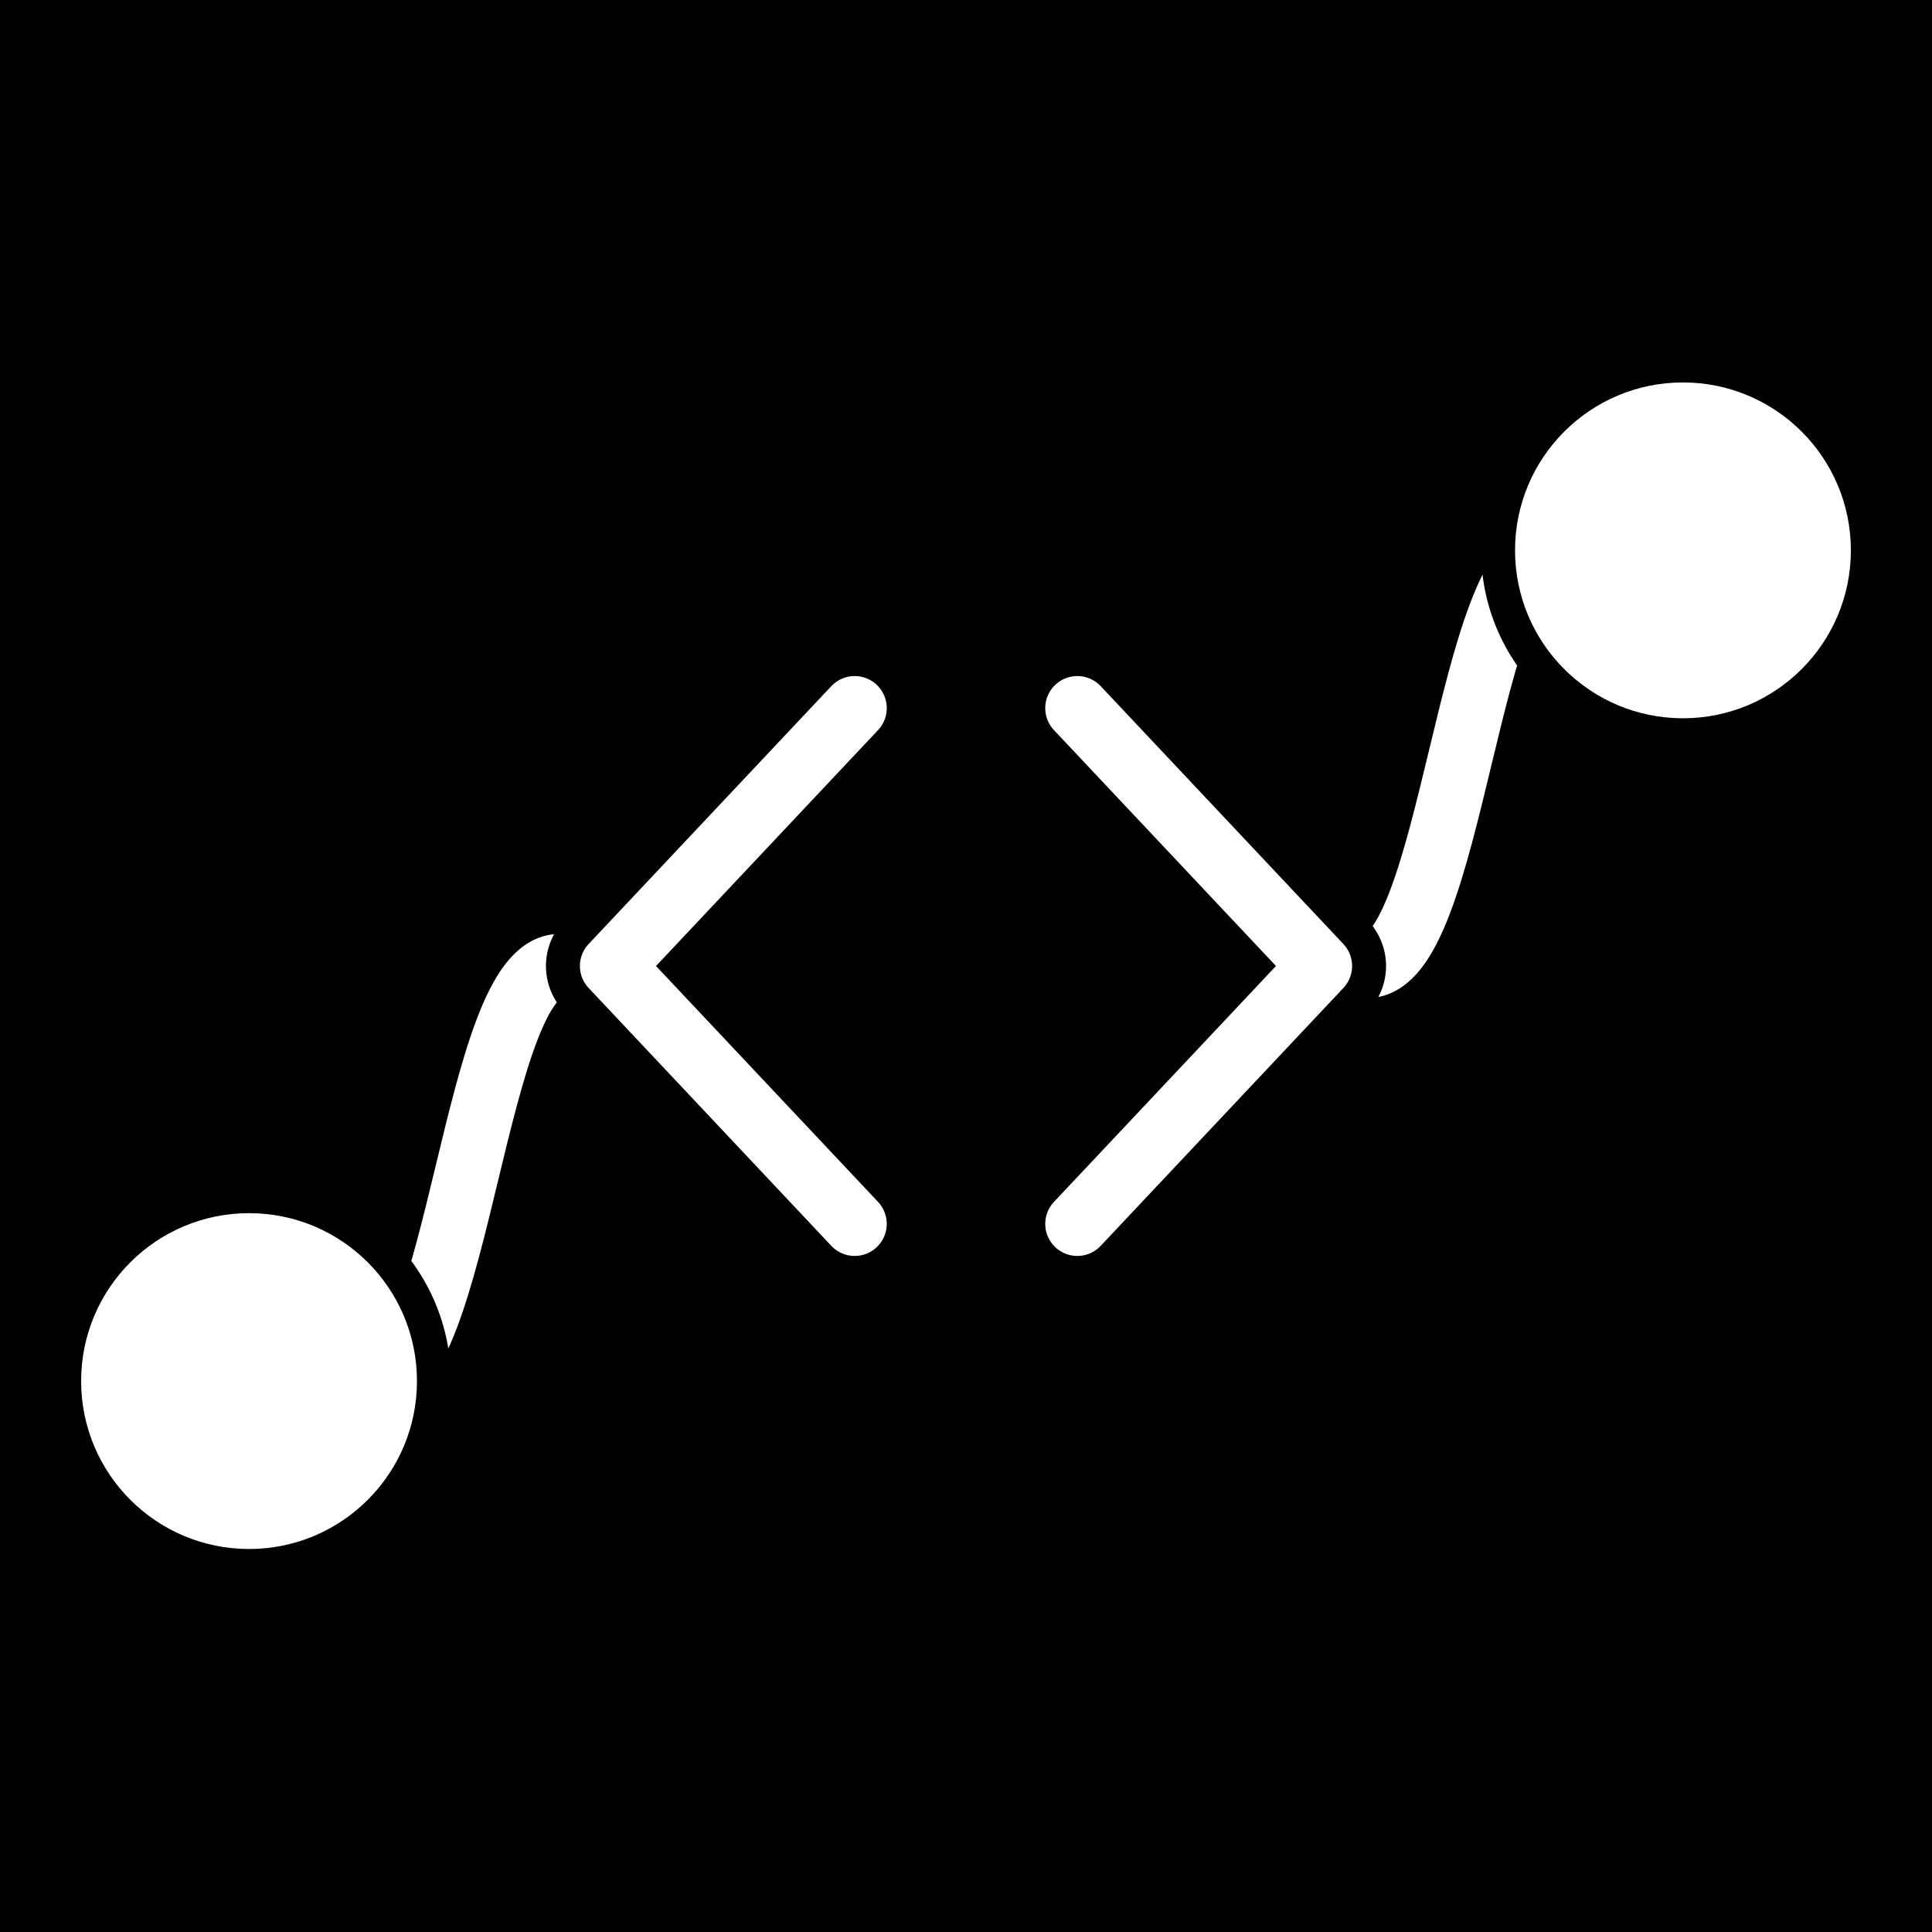
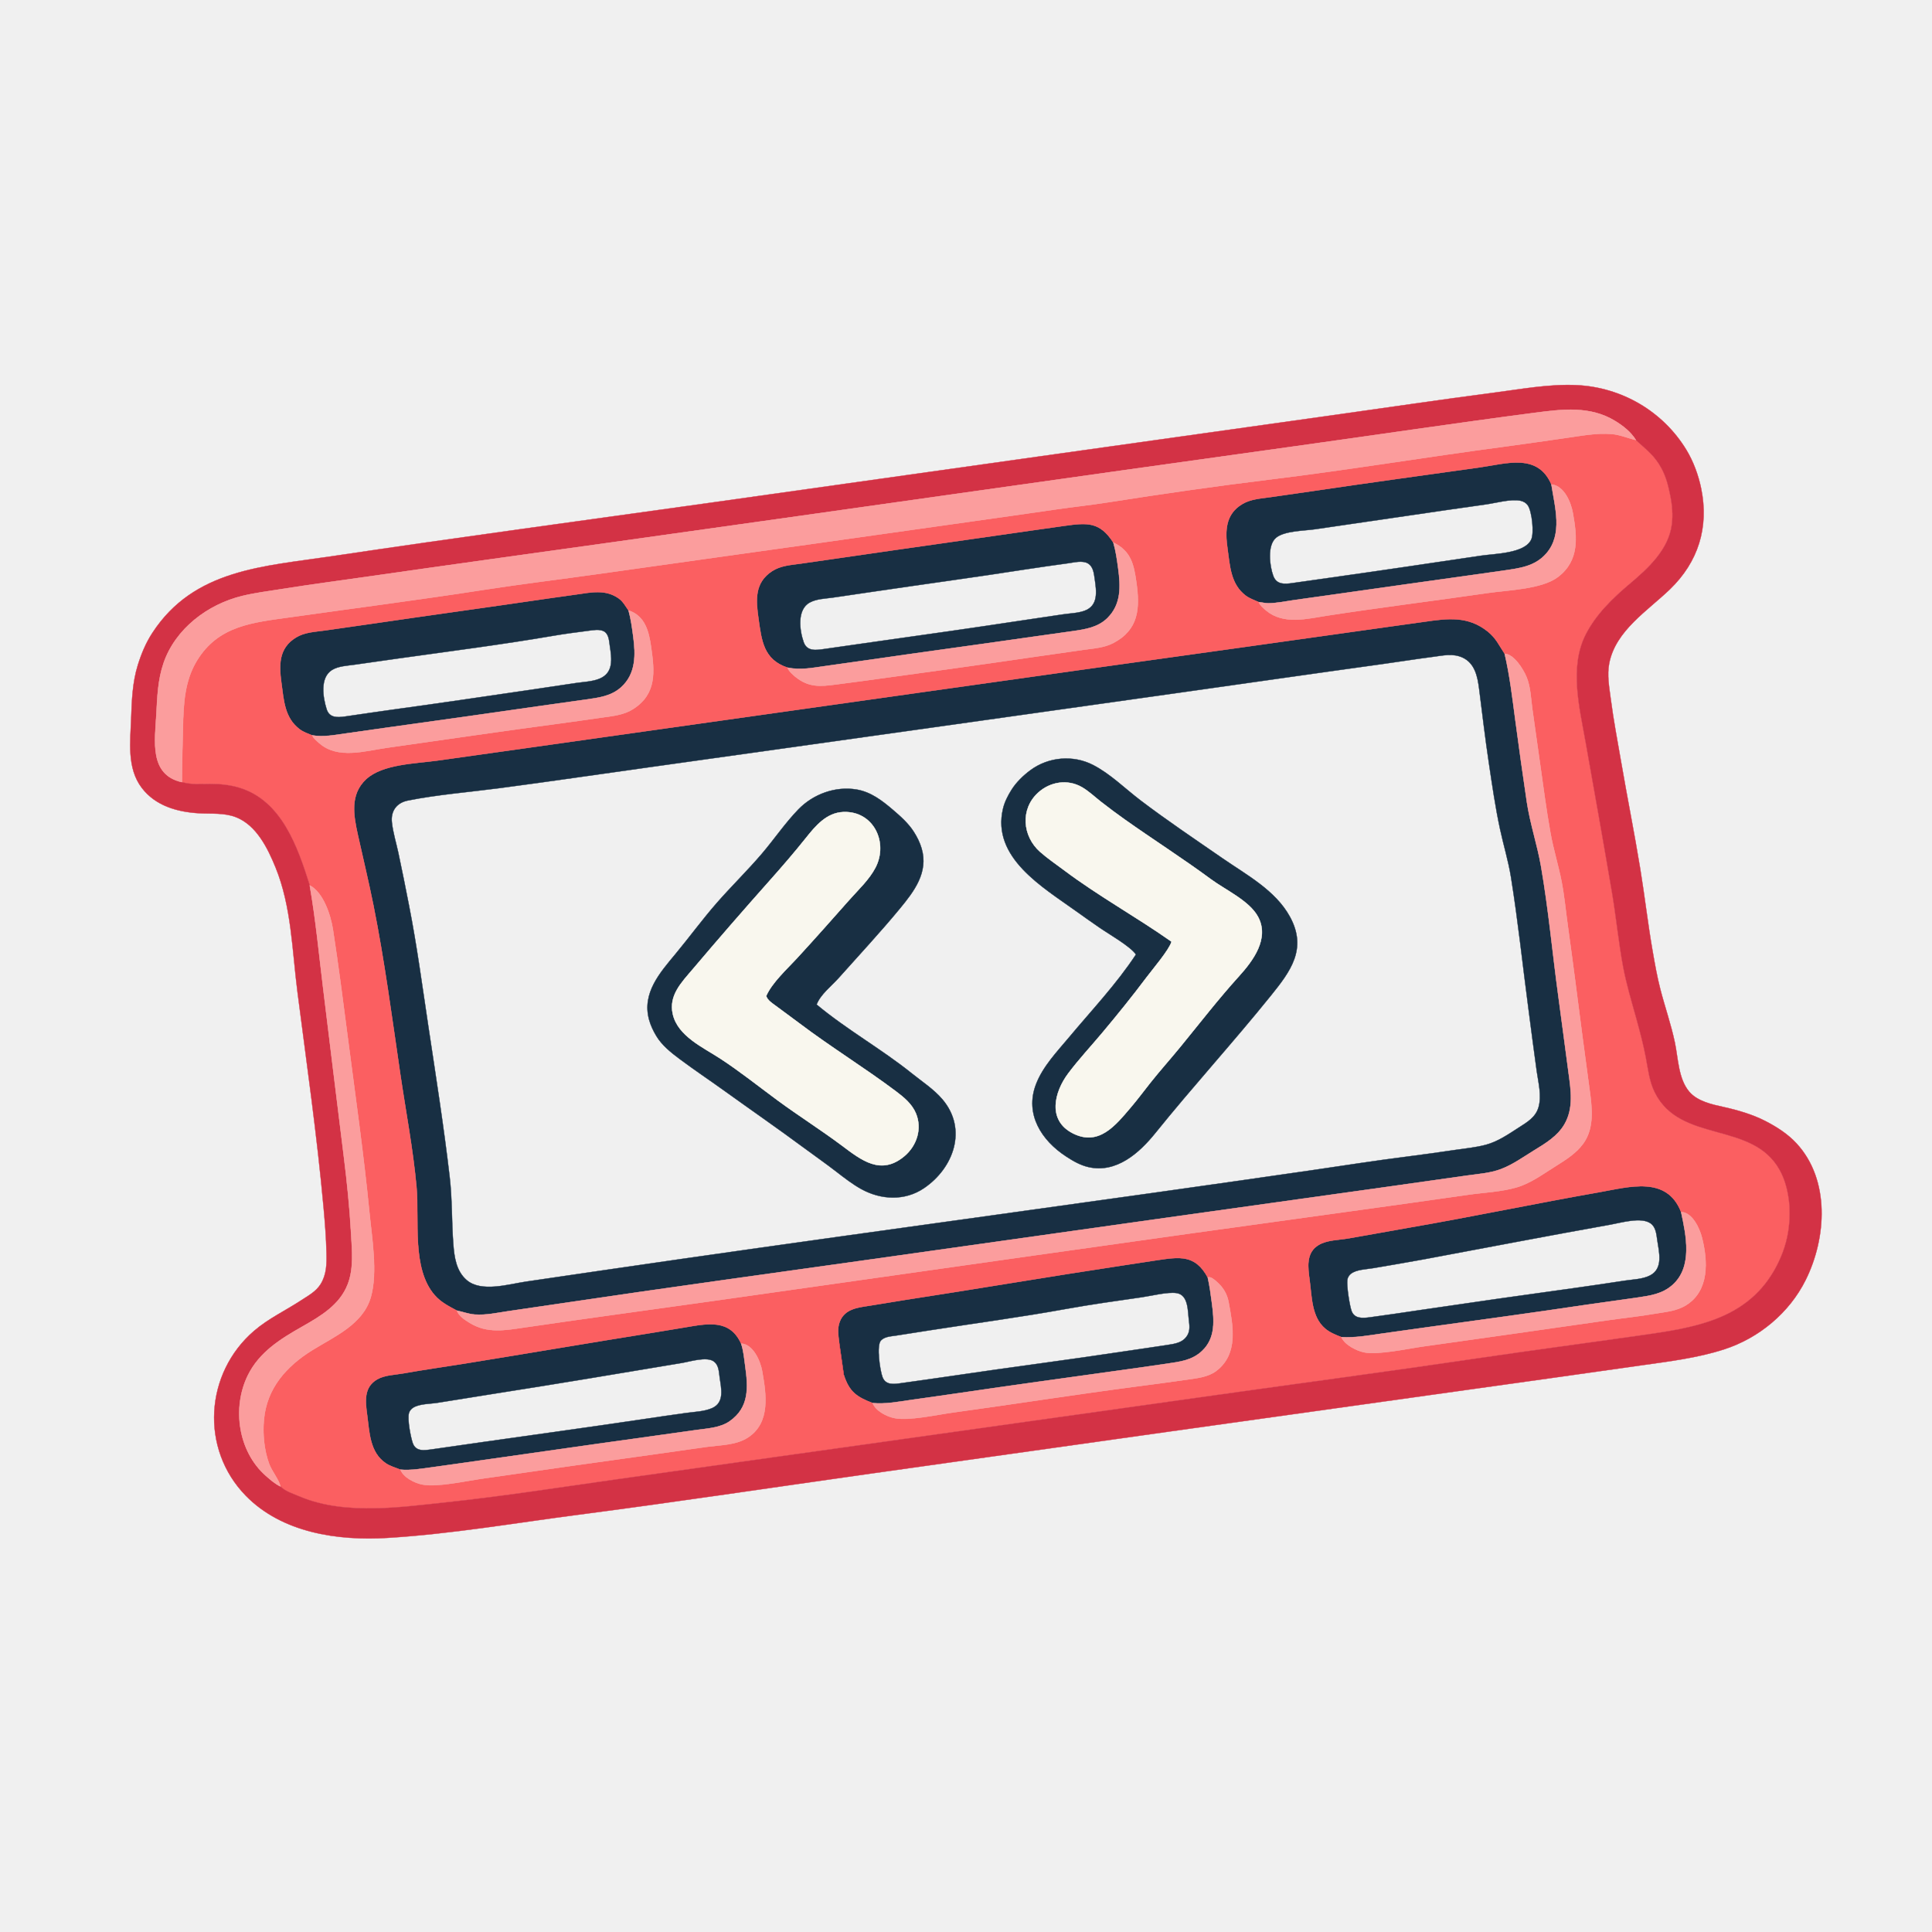
- <svg xmlns="http://www.w3.org/2000/svg" width="512" height="512" viewBox="344 94 512 512">
-   <rect x="344" y="94" width="512" height="512" fill="#000" />
-   <g stroke="#fff" stroke-width="17" fill="none" stroke-linecap="round">
-     <path d="M 410 460 L 443.11 460 C 465.74 460 469.68 350 492.3 350 L 506.18 350" />
-     <path d="M 693.82 350 L 706.35 350 C 728.98 350 732.91 239.85 755.54 239.85 L 790 239.85" />
-   </g>
-   <circle cx="410" cy="460" r="53.5" fill="#000" />
-   <circle cx="790" cy="239.85" r="53.5" fill="#000" />
-   <g stroke="#000" stroke-width="35" stroke-linecap="round" stroke-linejoin="round" fill="none">
-     <path d="M 570.5 281.66 L 506.18 350 L 570.5 418.34" />
-     <path d="M 629.5 281.66 L 693.82 350 L 629.5 418.34" />
-   </g>
-   <circle cx="410" cy="460" r="44.5" fill="#fff" />
-   <circle cx="790" cy="239.85" r="44.5" fill="#fff" />
-   <g stroke="#fff" stroke-width="17" fill="none" stroke-linecap="round" stroke-linejoin="round">
-     <path d="M 570.5 281.66 L 506.18 350 L 570.5 418.34" />
-     <path d="M 629.5 281.66 L 693.82 350 L 629.5 418.34" />
+ <svg xmlns="http://www.w3.org/2000/svg" viewBox="0 0 1500 1500" width="1500" height="1500">
+   <g transform="rotate(-8 750 750) translate(79 303)">
+     <path d="M449.96 137.17C450.86 144 450.79 150.58 450.76 157.5C450.7 171.88 448.94 186.69 435.94 195.45C427.34 201.26 417.47 201.06 407.5 201.08C395.83 201.11 384.17 201.05 372.5 201.08C332.17 201.18 291.83 201.28 251.5 201.15C240.83 201.12 230.17 201.2 219.5 201.19C210.4 201.18 201.88 201.73 193.14 198.99C190.09 197.17 186.95 195.64 184.38 193.12C173.9 182.81 175.18 169.12 175.24 155.5C175.29 141.3 176.77 128.28 191.49 121.95C198.72 118.84 206.83 119.74 214.5 119.73C226.83 119.71 239.17 119.7 251.5 119.63C297.83 119.35 344.17 119.52 390.5 119.23C397.5 119.19 404.5 119.24 411.5 119.23C423.24 119.22 434.53 118.24 443.7 126.82C446.8 129.73 448.05 133.53 449.96 137.17ZM830.03 137.32C831.03 144.05 831 150.67 830.97 157.5C830.91 171.7 829.66 185.63 817.29 194.81C809.1 200.89 799.23 201.05 789.5 201.09C777.5 201.15 765.5 201.05 753.5 201.1C712.17 201.25 670.83 200.97 629.5 201.17C617.83 201.23 606.17 201.16 594.5 201.19C584.52 201.21 575.48 201.71 566 198.31C548.39 189.57 549 174.8 548.98 157.5C548.96 142.92 549.67 129.31 564.8 122.35C571.95 119.06 579.85 119.78 587.5 119.76C600.5 119.73 613.5 119.7 626.5 119.62C674.17 119.36 721.83 119.45 769.5 119.23C777.83 119.19 786.17 119.19 794.5 119.2C812.47 119.21 821.87 119.9 830.03 137.32ZM1173.11 139.97C1173.32 157.6 1176.71 179.41 1161.89 192.41C1151.59 201.44 1139.41 200.99 1126.5 201.08C1118.17 201.14 1109.83 201.08 1101.5 201.1C1066.83 201.15 1032.17 200.99 997.5 201.13C985.83 201.18 974.17 201.14 962.5 201.13C955.94 201.13 949.05 201.68 942.55 200.76C940.1 200.42 937.78 199.41 935.41 198.88C932.23 196.83 928.79 195.2 926.04 192.45C915.7 182.06 917.14 168 917.14 154.5C917.14 140.78 918.99 127.77 933.25 121.72C940.29 118.72 948.02 119.42 955.5 119.4C967.17 119.36 978.83 119.36 990.5 119.28C1033.5 118.96 1076.5 119.13 1119.5 119.15C1140.64 119.15 1166.01 114.14 1173.11 139.97ZM389.81 148.49C349.45 149.72 308.88 149.21 268.5 149.19C256.83 149.19 245.17 149.18 233.5 149.25C227.77 149.28 220.86 148.52 215.48 150.92C205.28 155.47 205.58 171.1 207.16 180.46C208.37 187.56 214.5 188.09 220.5 188.09C232.5 188.08 244.5 187.9 256.5 187.95C293.16 188.12 329.84 187.79 366.5 187.61C378.17 187.55 389.83 187.41 401.5 187.31C407.46 187.26 414.33 188.02 420.13 186.56C431.93 183.58 431.85 172.5 431.76 162.5C431.73 158.7 432.33 153.24 428.89 150.61C425.66 148.14 420.35 148.48 416.5 148.43C407.62 148.33 398.69 148.22 389.81 148.49ZM759.69 148.49C720.3 149.1 680.9 148.85 641.5 149.14C630.5 149.22 619.5 149.3 608.5 149.35C602.54 149.38 595.9 148.51 590.18 150.63C579.38 154.65 579.28 171.07 581.17 180.44C582.74 188.27 590.16 188 596.5 187.98C611.17 187.94 625.83 187.88 640.5 187.88C676.83 187.89 713.17 187.83 749.5 187.42C760.83 187.29 772.17 187.29 783.5 187.15C788.94 187.09 795.02 187.84 800.37 186.74C811.95 184.36 811.85 172.84 811.8 163.5C811.77 158.97 812.11 153.5 808.02 150.46C804.28 147.68 797.89 148.38 793.5 148.38C782.23 148.37 770.95 148.32 759.69 148.49ZM1060.77 148.5C1036.01 148.61 1011.26 148.75 986.5 148.91C978.09 148.96 962.89 146.79 955.71 151.2C947.87 156.01 947.66 172.31 949.38 180.24C950.97 187.55 957.28 187.92 963.5 187.88C973.5 187.81 983.5 187.84 993.5 187.84C1032.84 187.84 1072.17 187.49 1111.5 187.2C1122.12 187.12 1145.21 190.26 1151.67 180.2C1154.75 175.42 1155.24 158.69 1152.81 153.69C1151.76 151.51 1149.7 149.88 1147.44 149.12C1140 146.62 1128.44 148.3 1120.5 148.28C1100.59 148.23 1080.68 148.41 1060.77 148.5ZM1118.89 265.14C1120.47 282.52 1120.03 300 1119.91 317.5C1119.76 338.83 1119.75 360.17 1119.92 381.5C1120.07 398.63 1123.33 415.41 1123.88 432.5C1124.97 466.43 1123.28 500.55 1123.15 534.5C1123.08 554.17 1122.85 573.83 1122.73 593.5C1122.65 607.42 1123.06 621.93 1113.96 633.44C1107.31 641.85 1097.26 646.06 1087.69 650.22C1078.8 654.1 1070 658.76 1060.48 660.94C1051.68 662.96 1042.45 662.23 1033.5 662.25C990.5 662.34 947.5 662.32 904.5 662.27C752.83 662.09 601.17 662.46 449.5 662.25C407.17 662.19 364.83 662.4 322.5 662.69C308.83 662.78 295.17 662.84 281.5 662.93C272.91 663 263.99 663.72 255.54 661.86C250.93 660.84 246.71 658.49 242.3 656.92C236.51 652.64 230.93 648.87 226.89 642.64C211.95 619.62 223.38 583.37 224.65 557.49C226.1 527.96 224.55 498.06 224.37 468.5C224.1 424.53 224.51 380.4 221.97 336.5C220.89 317.87 219.05 299.18 217.59 280.57C216.38 265.02 215.68 248.45 230.03 238.51C244.23 228.67 269.63 231.9 286.5 231.92C330.17 231.97 373.83 231.89 417.5 231.87C585.16 231.81 752.83 231.57 920.5 231.81C958.17 231.87 995.83 231.87 1033.5 231.82C1042.5 231.81 1051.5 231.88 1060.5 231.85C1078.81 231.78 1094.86 231.89 1108.3 246.21C1114.02 252.31 1115.47 258.08 1118.89 265.14ZM259.7 259.46C250.91 259.98 245.4 265.62 245.11 274.5C244.85 282.45 246.19 290.58 246.77 298.5C247.79 312.5 248.55 326.48 249.31 340.5C251.03 372.14 250.79 403.83 251.1 435.5C251.48 474.8 252.16 514.21 251.22 553.5C250.81 571 247.86 588.09 246.76 605.5C246.13 615.52 246.07 626.35 253.06 634.43C262.96 645.85 285.04 642.2 298.5 642.13C338.84 641.89 379.17 641.62 419.5 641.51C584.16 641.04 748.84 642.15 913.5 641.42C939.15 641.31 964.85 640.84 990.5 641.22C1002.83 641.4 1015.16 641.35 1027.5 641.29C1035.42 641.26 1043.55 641.61 1051.42 640.64C1061.03 639.45 1069.83 634.99 1078.5 630.99C1085.45 627.78 1092.58 624.97 1095.93 617.47C1099.73 608.97 1098.46 598.57 1098.45 589.5C1098.43 573.16 1098.7 556.84 1098.82 540.5C1099.08 506.21 1100.3 471.78 1099.61 437.5C1099.35 424.73 1097.32 412.17 1096.4 399.45C1095.14 382.19 1095.11 364.8 1094.95 347.5C1094.77 328.16 1095.22 308.83 1095.47 289.5C1095.6 279.87 1095.03 269.18 1086.06 263.46C1079.11 259.03 1071.38 259.83 1063.5 259.74C1050.17 259.58 1036.83 259.86 1023.5 259.82C970.17 259.68 916.83 259.9 863.5 259.91C725.83 259.93 588.17 260.07 450.5 259.93C410.84 259.89 371.16 260.16 331.5 259.83C308.26 259.63 282.7 258.1 259.7 259.46ZM551.98 460.5C572.46 483.1 596.9 501.56 617.76 523.75C624.75 531.18 632.99 538.34 638.48 547.02C654.69 572.64 639.71 600.98 614.72 613.25C598.57 621.19 580.3 617.68 566.32 607.13C560.15 602.48 554.62 596.78 549.24 591.26C542.02 583.84 534.39 576.77 527 569.51C508.86 551.67 490.11 534.38 471.73 516.8C461.5 507.01 450.92 497.59 440.87 487.62C434.89 481.69 428.61 475.12 425.31 467.24C423.51 462.96 422.1 458.51 421.53 453.89C418.93 432.76 434.84 419.22 448.9 406.42C461.46 394.98 473.31 382.77 486.17 371.64C499.24 360.34 513.24 350.11 526.17 338.65C537.29 328.81 547.3 317.64 559.03 308.51C572.11 298.32 590.07 294.47 605.98 299.51C616.65 302.89 624.38 310.78 631.58 318.92C636.76 324.77 642.1 331.01 645.37 338.18C647.38 342.6 648.85 346.96 649.57 351.78C652.42 370.94 639.15 383.99 626.27 395.78C608.62 411.93 590.09 426.92 571.87 442.39C565.52 447.78 555.97 453.14 551.98 460.5ZM802.93 456.5C799.42 449.52 784.09 437.73 777.71 431.83C772.33 426.86 766.98 421.89 761.69 416.82C738.6 394.72 702.22 366.42 716.49 329.98C718.44 325.01 721.59 320.57 725 316.51C729.48 311.18 735.71 306.65 741.82 303.36C757.12 295.14 776.15 296.15 790.34 306.14C802.73 314.87 812.4 327.78 823.02 338.48C841.26 356.87 860.68 374.24 879.72 391.8C896.45 407.23 917.11 422.21 925.38 444.18C935.38 470.73 919.82 486.19 902.2 502.7C868.28 534.49 832.38 564.15 798.45 595.95C783.94 609.55 764.21 622.66 743.59 614.87C737.36 612.52 732.25 608.49 727.31 604.16C710.34 589.34 699.99 567.35 712.01 545.57C719.21 532.52 731.63 522.84 742.51 513C762.93 494.53 784.7 477.22 802.93 456.5ZM514.11 448.5C520.05 438.8 533.29 429.83 542.11 422.58C557.65 409.8 572.94 396.79 588.23 383.72C596.21 376.9 605.91 370.16 612.03 361.56C624.78 343.66 616.67 317.73 593.37 315.37C580.36 314.05 570.48 323 561.76 331.27C551.3 341.18 540.45 350.66 529.47 359.99C506.23 379.73 483.24 399.7 460.5 420.01C450.58 428.87 439.08 437.46 440.39 452.4C441.9 469.79 460 481.07 471.97 491.52C485.81 503.6 498.48 517.06 511.61 529.9C526.11 544.08 541.63 557.19 556.03 571.49C569.55 584.92 582.89 599.15 603.06 586.55C613.76 579.86 619.84 567.34 616.55 554.87C614.53 547.2 609.1 541.3 603.65 535.85C581.93 514.19 558.22 494.67 536.56 472.93C531.24 467.59 525.77 462.4 520.44 457.08C517.75 454.39 514.96 452.26 514.11 448.5ZM831.67 450.5C828.91 456.63 814.12 469.68 808.66 475.17C795.69 488.22 782.26 500.75 768.59 513.07C758.43 522.23 747.73 530.88 738.06 540.57C725.18 553.5 716.69 574.49 735.23 587.29C753.78 600.09 768.87 585.49 782.22 573.69C788.39 568.24 794.19 562.32 800.16 556.64C808.88 548.35 818.1 540.6 826.93 532.44C844.49 516.23 861.43 499.65 879.8 484.33C892.37 473.85 907.49 458.55 900.81 440.64C895.88 427.43 878.65 416.54 868.71 406.79C849.3 387.76 828.7 370.19 808.94 351.56C803.29 346.22 797.74 340.76 792.35 335.16C788.17 330.8 784.2 325.77 779.42 322.04C769.29 314.13 755.55 314.42 745.11 321.6C729.58 332.27 728.41 353.28 740.29 367.22C745.34 373.14 751.17 378.36 756.65 383.84C780.35 407.5 807.25 427.59 831.67 450.5ZM1194.22 713.4C1195.6 731.93 1197.3 756.69 1179.93 768.44C1170.95 774.52 1161.29 774.4 1150.82 774.49C1137.3 774.61 1123.78 774.39 1110.26 774.51C1069.02 774.87 1027.75 774.67 986.5 774.57C974.83 774.54 963.17 774.53 951.5 774.55C940.68 774.57 930.08 775.06 919.47 772.89C915.3 770.51 911.21 768.26 907.93 764.59C898.63 754.16 901.21 738.37 901.25 725.5C901.29 715.63 901.26 704.02 912.05 699.55C919.14 696.61 927.99 697.98 935.5 697.75C951.5 697.27 967.5 696.52 983.5 696.01C1033.53 694.44 1083.48 691.04 1133.5 689.33C1157.26 688.51 1187.19 683.82 1194.22 713.4ZM457.3 713C458.41 718.71 458.03 724.7 458.03 730.5C458.02 747.36 456.87 763 440.03 771.52C432.08 775.54 422.13 774.6 413.5 774.6C398.17 774.59 382.83 774.63 367.5 774.59C326.83 774.46 286.17 774.7 245.5 774.69C232.5 774.68 219.5 774.78 206.5 774.71C198.04 774.67 190.02 774.98 181.72 773.13C178.09 770.97 174.24 769.45 171.02 766.49C160 756.35 161.97 741.08 162.06 727.5C162.12 717 162.25 705.72 173.65 701.16C179.99 698.62 187.79 699.66 194.5 699.4C210.38 698.79 226.3 698.83 242.19 698.5C292.29 697.46 342.39 695.99 392.5 695.03C400.5 694.87 408.5 694.66 416.5 694.44C433.88 693.96 451.38 692.83 457.3 713ZM823.2 712.57C823.77 719.2 823.69 725.84 823.64 732.5C823.53 745.92 822.95 759.9 810.94 768.45C802.2 774.68 792.76 774.37 782.5 774.47C768.84 774.61 755.17 774.54 741.5 774.53C701.5 774.5 661.5 774.33 621.5 774.61C608.17 774.7 594.83 774.67 581.5 774.69C571.52 774.72 561.77 775.25 552 772.97C540.4 766.54 535.13 761.72 532.85 748C532.83 739.67 532.81 731.33 532.79 723C532.95 717.4 532.64 711.99 535.43 706.91C540.47 697.69 550.29 697.84 559.5 697.75C568.84 697.66 578.16 697.26 587.5 697.14C644.5 696.42 701.5 694.73 758.5 694.14C767.5 694.05 776.5 693.92 785.5 693.83C803.78 693.66 816.1 693.42 823.2 712.57ZM1138.6 715.46C1089.56 717.26 1040.53 719.79 991.5 721.97C978.17 722.57 964.84 722.85 951.5 723.29C946.21 723.46 938.38 722.47 933.71 725.2C932.06 726.16 930.72 727.75 930.23 729.63C929.02 734.28 929.21 748.61 930.07 753.48C931.27 760.33 937.84 760.7 943.5 760.75C956.83 760.86 970.17 760.7 983.5 760.61C1024.16 760.34 1064.84 760.22 1105.5 760.36C1118.17 760.41 1130.83 760.24 1143.5 760.11C1149.9 760.04 1157.28 760.98 1163.43 758.86C1174.59 755.02 1172.95 741.93 1172.87 732.5C1172.84 727.85 1173.25 722.41 1169.61 718.9C1163.16 712.68 1146.88 715.16 1138.6 715.46ZM409.69 721.48C360.3 722.78 310.9 724.1 261.5 724.86C246.83 725.09 232.17 725.38 217.5 725.7C211.77 725.83 203.65 724.46 198.33 726.78C196.61 727.52 194.98 728.97 194.3 730.76C192.47 735.55 193.1 748.31 193.97 753.5C195.25 761.21 202.18 760.91 208.5 760.92C221.83 760.94 235.17 760.83 248.5 760.81C289.83 760.72 331.17 760.91 372.5 760.57C384.17 760.47 395.83 760.38 407.5 760.42C414.01 760.44 421.72 761.3 428.02 759.5C438.51 756.51 437.14 745.1 437.17 736.5C437.18 732.2 437.83 727.28 434.56 723.93C429.72 718.96 416.17 721.31 409.69 721.48ZM710.65 721.47C675.33 722.87 639.85 722.63 604.5 723.15C595.5 723.28 586.5 723.43 577.5 723.57C573.5 723.64 568.55 723.05 565.18 725.66C560.93 728.96 561.17 749.08 562.41 754.2C564.05 760.99 570.87 760.76 576.5 760.74C589.5 760.72 602.5 760.77 615.5 760.67C661.5 760.29 707.5 760.91 753.5 760.39C763.83 760.28 774.17 760.32 784.5 760.15C790.78 760.05 797.04 760.21 801.34 754.84C803.95 751.59 804.04 747.47 804.09 743.5C804.19 736.35 806.62 723.75 797.43 721.17C790.54 719.23 778 720.63 770.5 720.65C750.58 720.71 730.56 720.68 710.65 721.47Z" fill="#182f43" fill-rule="evenodd" stroke="#182f43" stroke-width="0.25" stroke-linejoin="round" />
+     <path d="M1242.89 115C1250.07 123.85 1255.47 128.5 1259.62 139.81C1262.18 146.78 1262.92 154.14 1263.35 161.5C1263.79 168.94 1263.38 176.61 1261.4 183.83C1256.18 202.89 1238.31 215.09 1222.51 225C1207.77 234.24 1192.98 245.07 1183.03 259.55C1167.1 282.74 1170.61 314.76 1171.58 341.5C1173.03 381.16 1174.51 420.83 1175.63 460.5C1176.17 479.82 1175.29 499.19 1176.15 518.5C1176.77 532.28 1178.9 545.89 1180.68 559.55C1182.02 569.82 1183.29 580.16 1183.8 590.5C1184.26 599.85 1183.9 609.52 1186.9 618.53C1200.96 660.86 1258.92 650.8 1274.6 691.83C1277.25 698.76 1278.26 706.11 1278.38 713.5C1278.53 722.48 1277.06 731.41 1274.49 739.99C1271.38 750.36 1265.9 760.25 1259.23 768.74C1231.64 803.86 1190.26 803.82 1149.5 803.92C1106.84 804.02 1064.16 803.65 1021.5 803.96C952.84 804.45 884.16 803.94 815.5 803.95C659.5 803.99 503.5 803.9 347.5 803.96C302.52 803.97 257.46 804.73 212.5 803.19C194.51 802.57 176.38 802.32 158.5 800.18C138.85 797.82 118.67 793.26 101.52 782.98C96.95 780.24 90.75 777.34 87.68 773.07C87.19 767.46 82.66 760.45 81.37 754.27C79.03 743.07 79.62 730.73 82.26 719.63C87.89 696.02 105.16 681.39 126.49 671.9C144.99 663.66 168.63 657.55 177.65 637.19C185.7 619.01 184.85 591.85 185.69 572C187.61 526.22 187.46 480.33 187.95 434.5C188.25 406.52 188.59 378.48 188.21 350.5C188.06 339.5 184.9 321.04 175.15 314.12C169.99 283.5 162.86 245.75 131.23 231.3C124.36 228.17 116.87 226.37 109.42 225.34C102.41 224.38 94.49 223.95 88.04 220.91C90.05 206.71 92.49 192.62 94.81 178.47C97.69 160.86 101.02 143.36 112.64 129.16C133.1 104.15 160.18 105.84 189.5 105.82C239.99 105.77 290.51 106.38 341 105.66C371.14 105.22 401.35 105.87 431.5 105.83C506.16 105.72 580.85 105.95 655.5 105.82C700 105.74 744.5 105.88 789 105.66C802.82 105.59 816.67 106.06 830.5 105.83C873.07 105.14 915.92 105.02 958.5 105.79C1019.16 106.9 1079.81 105.34 1140.5 105.84C1156.83 105.97 1173.18 105.82 1189.5 105.82C1201.27 105.82 1213.43 105.12 1225 107.76C1231.35 109.21 1236.89 112.68 1242.89 115ZM193.14 198.99C194.19 201.75 195.92 203.53 197.82 205.74C210.38 220.39 232.12 216.65 249.5 216.64C294.67 216.62 339.83 216.26 385 216.62C396.16 216.71 407.33 216.64 418.5 216.63C426.83 216.63 435.15 216.99 442.89 213.43C462.88 204.24 463.38 186.75 463.34 167.5C463.32 155.5 462.02 143.05 449.96 137.17C448.05 133.53 446.8 129.73 443.7 126.82C434.53 118.24 423.24 119.22 411.5 119.23C404.5 119.24 397.5 119.19 390.5 119.23C344.17 119.52 297.83 119.35 251.5 119.63C239.17 119.7 226.83 119.71 214.5 119.73C206.83 119.74 198.72 118.84 191.49 121.95C176.77 128.28 175.29 141.3 175.24 155.5C175.18 169.12 173.9 182.81 184.38 193.12C186.95 195.64 190.09 197.17 193.14 198.99ZM566 198.31C566.85 201.45 568.98 203.94 571.19 206.3C580.21 215.93 589.12 216.38 601.5 216.49C608.83 216.56 616.17 216.63 623.5 216.67C668.17 216.87 712.84 216.94 757.5 216.68C770 216.61 782.5 216.66 795 216.59C803 216.55 811.32 217.32 819.01 214.62C840.2 207.16 843.47 190.64 843.43 170.5C843.4 156.23 842.72 145.95 830.03 137.32C821.87 119.9 812.47 119.21 794.5 119.2C786.17 119.19 777.83 119.19 769.5 119.23C721.83 119.45 674.17 119.36 626.5 119.62C613.5 119.7 600.5 119.73 587.5 119.76C579.85 119.78 571.95 119.06 564.8 122.35C549.67 129.31 548.96 142.92 548.98 157.5C549 174.8 548.39 189.57 566 198.31ZM935.41 198.88C936.26 201.78 938.25 203.97 940.3 206.22C952.18 219.23 971.04 216.82 987 216.61C1028.82 216.07 1070.67 216.77 1112.5 216.58C1128.29 216.51 1154.59 219.56 1168.31 211.77C1186.57 201.42 1187.18 183.24 1186.52 164.5C1186.21 155.85 1182.83 142.48 1173.11 139.97C1166.01 114.14 1140.64 119.15 1119.5 119.15C1076.5 119.13 1033.5 118.96 990.5 119.28C978.83 119.36 967.17 119.36 955.5 119.4C948.02 119.42 940.29 118.72 933.25 121.72C918.99 127.77 917.14 140.78 917.14 154.5C917.14 168 915.7 182.06 926.04 192.45C928.79 195.2 932.23 196.83 935.41 198.88ZM242.3 656.92C243.51 661.56 247.21 664.68 250.8 667.67C263.16 677.97 277.22 677.27 292.5 677.18C342.83 676.87 393.17 677.2 443.5 677.16C608.5 677.02 773.51 676.53 938.5 677.09C969.83 677.2 1001.17 677.16 1032.5 677.11C1044.91 677.08 1058.23 678.48 1070.5 676.66C1082.03 674.95 1092.46 669.12 1103 664.45C1111.33 660.76 1120.15 656.74 1126.53 650.04C1136.77 639.27 1137.01 623.41 1137.06 609.5C1137.1 595.83 1137.18 582.17 1137.31 568.5C1137.59 539.15 1138.02 509.86 1138.04 480.5C1138.05 469.21 1138.6 457.78 1138.02 446.5C1137.34 433.66 1135.21 420.87 1134.72 408C1134.02 389.51 1134.22 371 1134.2 352.5C1134.18 338.5 1134.13 324.5 1134.17 310.5C1134.2 302.24 1135.24 293.53 1133.17 285.45C1131.51 278.98 1126.05 266.51 1118.89 265.14C1115.47 258.08 1114.02 252.31 1108.3 246.21C1094.86 231.89 1078.81 231.78 1060.5 231.85C1051.5 231.88 1042.5 231.81 1033.5 231.82C995.83 231.87 958.17 231.87 920.5 231.81C752.83 231.57 585.16 231.81 417.5 231.87C373.83 231.89 330.17 231.97 286.5 231.92C269.63 231.9 244.23 228.67 230.03 238.51C215.68 248.45 216.38 265.02 217.59 280.57C219.05 299.18 220.89 317.87 221.97 336.5C224.51 380.4 224.1 424.53 224.37 468.5C224.55 498.06 226.1 527.96 224.65 557.49C223.38 583.37 211.95 619.62 226.89 642.64C230.93 648.87 236.51 652.64 242.3 656.92ZM919.47 772.89C921.29 779.15 929.47 784.91 935.36 787.04C945.49 790.71 969.78 788.89 981.5 788.89C1029.84 788.89 1078.18 788.87 1126.5 788.69C1138.64 788.65 1150.85 789.13 1163 788.74C1171.63 788.47 1179.85 789.15 1188 785.55C1207.51 776.94 1209.56 753.81 1207.45 735.16C1206.62 727.83 1202.8 714.97 1194.22 713.4C1187.19 683.82 1157.26 688.51 1133.5 689.33C1083.48 691.04 1033.53 694.44 983.5 696.01C967.5 696.52 951.5 697.27 935.5 697.75C927.99 697.98 919.14 696.61 912.05 699.55C901.26 704.02 901.29 715.63 901.25 725.5C901.21 738.37 898.63 754.16 907.93 764.59C911.21 768.26 915.3 770.51 919.47 772.89ZM181.72 773.13C183.41 779.53 191.16 784.98 197.35 787.02C208.35 790.64 230.11 788.92 242.5 788.86C291 788.63 339.52 788.65 388 788.72C398.82 788.74 409.69 788.6 420.5 788.69C430.99 788.78 442.66 790.51 452.48 785.88C471.53 776.89 471.11 754.52 470.5 736.5C470.23 728.64 466.51 714.74 457.3 713C451.38 692.83 433.88 693.96 416.5 694.44C408.5 694.66 400.5 694.87 392.5 695.03C342.39 695.99 292.29 697.46 242.19 698.5C226.3 698.83 210.38 698.79 194.5 699.4C187.79 699.66 179.99 698.62 173.65 701.16C162.25 705.72 162.12 717 162.06 727.5C161.97 741.08 160 756.35 171.02 766.49C174.24 769.45 178.09 770.97 181.72 773.13ZM532.79 723C532.81 731.33 532.83 739.67 532.85 748C535.13 761.72 540.4 766.54 552 772.97C553.62 779.41 561.38 784.91 567.45 786.95C578.37 790.62 600.16 788.84 612.5 788.88C660.47 789.03 708.55 788.24 756.5 788.68C769.82 788.8 783.17 788.96 796.5 788.89C804.19 788.84 812.83 789.21 819.75 785.3C838.7 774.6 837.39 752.46 836.56 733.56C836.27 726.99 833.56 721.12 829.17 716.31C827.51 714.49 825.54 712.15 823.2 712.57C816.1 693.42 803.78 693.66 785.5 693.83C776.5 693.92 767.5 694.05 758.5 694.14C701.5 694.73 644.5 696.42 587.5 697.14C578.16 697.26 568.84 697.66 559.5 697.75C550.29 697.84 540.47 697.69 535.43 706.91C532.64 711.99 532.95 717.4 532.79 723Z" fill="#fb5f61" fill-rule="evenodd" stroke="#fb5f61" stroke-width="0.25" stroke-linejoin="round" />
+     <path d="M227.69 63.46C327.61 62.57 427.57 63.23 527.5 63.23C690.17 63.23 852.83 63.07 1015.5 63.17C1056.5 63.2 1097.51 62.84 1138.5 63.27C1159.93 63.49 1182.11 62.43 1203.24 66.41C1237.63 72.89 1266.71 95.82 1280.56 127.91C1284.8 137.75 1287.16 148.84 1287.82 159.5C1289.68 190 1277.68 215.44 1252.91 233.42C1233.38 247.59 1206.71 259.29 1198.26 283.7C1195.15 292.68 1195.67 302.13 1195.56 311.5C1195.37 327.85 1196.2 344.17 1196.71 360.5C1197.58 388.84 1199.26 417.15 1199.88 445.5C1200.36 466.99 1199.78 488.53 1200.51 510.01C1200.84 519.86 1201.17 529.68 1202.27 539.49C1203.87 553.87 1206.76 568.03 1207.73 582.5C1208.57 595.02 1206.46 610.92 1213.57 621.93C1218.87 630.14 1229.52 634.04 1238.27 637.3C1248.65 641.16 1259.81 646.2 1268.87 652.61C1276.96 658.33 1284.67 664.94 1290.37 673.15C1312.37 704.88 1303.2 749.19 1282.62 779.16C1266.49 802.66 1240.4 818.79 1212.34 823.66C1190.52 827.45 1168.56 826.94 1146.5 826.98C1101.5 827.07 1056.5 827.04 1011.5 827C855.5 826.85 699.5 826.88 543.5 826.95C466.51 826.99 389.48 827.75 312.5 826.98C263.18 826.49 213.72 828.05 164.5 824.18C126.06 821.16 83.96 808.98 60.04 776.43C29.84 735.33 41.86 677.83 84.17 650.64C96.53 642.7 110.51 638.45 123.7 632.22C129.63 629.42 136.08 627.11 140.42 621.9C146.12 615.04 147.31 607.11 148.32 598.54C149.69 586.92 150.4 575.19 150.98 563.5C153.76 507.24 153.56 450.81 154.22 394.5C154.6 361.98 158.87 328.43 150.81 296.56C146.89 281.02 140.71 262.07 125.78 253.67C117.33 248.91 107.02 248.52 97.7 246.65C81.22 243.33 65.11 236.27 56.55 220.95C47.15 204.12 52.76 184.26 55.89 166.5C58.28 152.9 60.79 138.84 66.74 126.26C70.74 117.79 75.29 110.05 81.47 102.97C120.34 58.43 174.06 63.94 227.69 63.46ZM88.04 220.91C94.49 223.95 102.41 224.38 109.42 225.34C116.87 226.37 124.36 228.17 131.23 231.3C162.86 245.75 169.99 283.5 175.15 314.12C176.05 340.94 174.81 367.65 174.35 394.5C173.6 438.16 172.74 481.84 172.08 525.5C171.78 545.84 171.01 566.25 169.3 586.51C168.21 599.36 167.74 613.23 161.33 624.8C152.99 639.86 137.14 646.44 121.94 652.46C103.74 659.65 85.99 667.4 74.62 684.15C58.86 707.37 59.01 741.48 77.45 763.08C80.54 766.7 83.71 770.42 87.68 773.07C90.75 777.34 96.95 780.24 101.52 782.98C118.67 793.26 138.85 797.82 158.5 800.18C176.38 802.32 194.51 802.57 212.5 803.19C257.46 804.73 302.52 803.97 347.5 803.96C503.5 803.9 659.5 803.99 815.5 803.95C884.16 803.94 952.84 804.45 1021.5 803.96C1064.16 803.65 1106.84 804.02 1149.5 803.92C1190.26 803.82 1231.64 803.86 1259.23 768.74C1265.9 760.25 1271.38 750.36 1274.49 739.99C1277.06 731.41 1278.53 722.48 1278.38 713.5C1278.26 706.11 1277.25 698.76 1274.6 691.83C1258.92 650.8 1200.96 660.86 1186.9 618.53C1183.9 609.52 1184.26 599.85 1183.8 590.5C1183.29 580.16 1182.02 569.82 1180.68 559.55C1178.9 545.89 1176.77 532.28 1176.15 518.5C1175.29 499.19 1176.17 479.82 1175.63 460.5C1174.51 420.83 1173.03 381.16 1171.58 341.5C1170.61 314.76 1167.1 282.74 1183.03 259.55C1192.98 245.07 1207.77 234.24 1222.51 225C1238.31 215.09 1256.18 202.89 1261.4 183.83C1263.38 176.61 1263.79 168.94 1263.35 161.5C1262.92 154.14 1262.18 146.78 1259.62 139.81C1255.47 128.5 1250.07 123.85 1242.89 115C1239.77 108.07 1234.51 102.64 1228.68 97.88C1211.39 83.78 1189.78 83.35 1168.5 83.14C1105.84 82.53 1043.16 83.07 980.5 82.97C801.17 82.68 621.83 83.16 442.5 83.02C380.17 82.97 317.83 82.82 255.5 83C232.17 83.07 208.83 82.84 185.5 83.27C175.21 83.46 164.76 83.27 154.52 84.29C127.11 87 99.61 102.25 86.83 127.35C80.54 139.69 78.29 152.87 75.65 166.32C71.78 186.01 63.49 211.8 88.04 220.91ZM532.79 723C532.81 731.33 532.83 739.67 532.85 748C532.83 739.67 532.81 731.33 532.79 723Z" fill="#d33245" fill-rule="evenodd" stroke="#d33245" stroke-width="0.25" stroke-linejoin="round" />
+     <path d="M1242.89 115C1236.89 112.68 1231.35 109.21 1225 107.76C1213.43 105.12 1201.27 105.82 1189.5 105.82C1173.18 105.82 1156.83 105.97 1140.5 105.84C1079.81 105.34 1019.16 106.9 958.5 105.79C915.92 105.02 873.07 105.14 830.5 105.83C816.67 106.06 802.82 105.59 789 105.66C744.5 105.88 700 105.74 655.5 105.82C580.85 105.95 506.16 105.72 431.5 105.83C401.35 105.87 371.14 105.22 341 105.66C290.51 106.38 239.99 105.77 189.5 105.82C160.18 105.84 133.1 104.15 112.64 129.16C101.02 143.36 97.69 160.86 94.81 178.47C92.49 192.62 90.05 206.71 88.04 220.91C63.49 211.8 71.78 186.01 75.65 166.32C78.29 152.87 80.54 139.69 86.83 127.35C99.61 102.25 127.11 87 154.52 84.29C164.76 83.27 175.21 83.46 185.5 83.27C208.83 82.84 232.17 83.07 255.5 83C317.83 82.82 380.17 82.97 442.5 83.02C621.83 83.16 801.17 82.68 980.5 82.97C1043.16 83.07 1105.84 82.53 1168.5 83.14C1189.78 83.35 1211.39 83.78 1228.68 97.88C1234.51 102.64 1239.77 108.07 1242.89 115ZM449.96 137.17C462.02 143.05 463.32 155.5 463.34 167.5C463.38 186.75 462.88 204.24 442.89 213.43C435.15 216.99 426.83 216.63 418.5 216.63C407.33 216.64 396.16 216.71 385 216.62C339.83 216.26 294.67 216.62 249.5 216.64C232.12 216.65 210.38 220.39 197.82 205.74C195.92 203.53 194.19 201.75 193.14 198.99C201.88 201.73 210.4 201.18 219.5 201.19C230.17 201.2 240.83 201.12 251.5 201.15C291.83 201.28 332.17 201.18 372.5 201.08C384.17 201.05 395.83 201.11 407.5 201.08C417.47 201.06 427.34 201.26 435.94 195.45C448.94 186.69 450.7 171.88 450.76 157.5C450.79 150.58 450.86 144 449.96 137.17ZM830.03 137.32C842.72 145.95 843.4 156.23 843.43 170.5C843.47 190.64 840.2 207.16 819.01 214.62C811.32 217.32 803 216.55 795 216.59C782.5 216.66 770 216.61 757.5 216.68C712.84 216.94 668.17 216.87 623.5 216.67C616.17 216.63 608.83 216.56 601.5 216.49C589.12 216.38 580.21 215.93 571.19 206.3C568.98 203.94 566.85 201.45 566 198.31C575.48 201.71 584.52 201.21 594.5 201.19C606.17 201.16 617.83 201.23 629.5 201.17C670.83 200.97 712.17 201.25 753.5 201.1C765.5 201.05 777.5 201.15 789.5 201.09C799.23 201.05 809.1 200.89 817.29 194.81C829.66 185.63 830.91 171.7 830.97 157.5C831 150.67 831.03 144.05 830.03 137.32ZM1173.11 139.97C1182.83 142.48 1186.21 155.85 1186.52 164.5C1187.18 183.24 1186.57 201.42 1168.31 211.77C1154.59 219.56 1128.29 216.51 1112.5 216.58C1070.67 216.77 1028.82 216.07 987 216.61C971.04 216.82 952.18 219.23 940.3 206.22C938.25 203.97 936.26 201.78 935.41 198.88C937.78 199.41 940.1 200.42 942.55 200.76C949.05 201.68 955.94 201.13 962.5 201.13C974.17 201.14 985.83 201.18 997.5 201.13C1032.17 200.99 1066.83 201.15 1101.5 201.1C1109.83 201.08 1118.17 201.14 1126.5 201.08C1139.41 200.99 1151.59 201.44 1161.89 192.41C1176.71 179.41 1173.32 157.6 1173.11 139.97ZM1118.89 265.14C1126.05 266.51 1131.51 278.98 1133.17 285.45C1135.24 293.53 1134.2 302.24 1134.17 310.5C1134.13 324.5 1134.18 338.5 1134.2 352.5C1134.22 371 1134.02 389.51 1134.72 408C1135.21 420.87 1137.34 433.66 1138.02 446.5C1138.6 457.78 1138.05 469.21 1138.04 480.5C1138.02 509.86 1137.59 539.15 1137.31 568.5C1137.18 582.17 1137.1 595.83 1137.06 609.5C1137.01 623.41 1136.77 639.27 1126.53 650.04C1120.15 656.74 1111.33 660.76 1103 664.45C1092.46 669.12 1082.03 674.95 1070.5 676.66C1058.23 678.48 1044.91 677.08 1032.5 677.11C1001.17 677.16 969.83 677.2 938.5 677.09C773.51 676.53 608.5 677.02 443.5 677.16C393.17 677.2 342.83 676.87 292.5 677.18C277.22 677.27 263.16 677.97 250.8 667.67C247.21 664.68 243.51 661.56 242.3 656.92C246.71 658.49 250.93 660.84 255.54 661.86C263.99 663.72 272.91 663 281.5 662.93C295.17 662.84 308.83 662.78 322.5 662.69C364.83 662.4 407.17 662.19 449.5 662.25C601.17 662.46 752.83 662.09 904.5 662.27C947.5 662.32 990.5 662.34 1033.5 662.25C1042.45 662.23 1051.68 662.96 1060.48 660.94C1070 658.76 1078.8 654.1 1087.69 650.22C1097.26 646.06 1107.31 641.85 1113.96 633.44C1123.06 621.93 1122.65 607.42 1122.73 593.5C1122.85 573.83 1123.08 554.17 1123.15 534.5C1123.28 500.55 1124.97 466.43 1123.88 432.5C1123.33 415.41 1120.07 398.63 1119.92 381.5C1119.75 360.17 1119.76 338.83 1119.91 317.5C1120.03 300 1120.47 282.52 1118.89 265.14ZM175.15 314.12C184.9 321.04 188.06 339.5 188.21 350.5C188.59 378.48 188.25 406.52 187.95 434.5C187.46 480.33 187.61 526.22 185.69 572C184.85 591.85 185.7 619.01 177.65 637.19C168.63 657.55 144.99 663.66 126.49 671.9C105.16 681.39 87.89 696.02 82.26 719.63C79.62 730.73 79.03 743.07 81.37 754.27C82.66 760.45 87.19 767.46 87.68 773.07C83.71 770.42 80.54 766.7 77.45 763.08C59.01 741.48 58.86 707.37 74.62 684.15C85.99 667.4 103.74 659.65 121.94 652.46C137.14 646.44 152.99 639.86 161.33 624.8C167.74 613.23 168.21 599.36 169.3 586.51C171.01 566.25 171.78 545.84 172.08 525.5C172.74 481.84 173.6 438.16 174.35 394.5C174.81 367.65 176.05 340.94 175.15 314.12ZM552 772.97C561.77 775.25 571.52 774.72 581.5 774.69C594.83 774.67 608.17 774.7 621.5 774.61C661.5 774.33 701.5 774.5 741.5 774.53C755.17 774.54 768.84 774.61 782.5 774.47C792.76 774.37 802.2 774.68 810.94 768.45C822.95 759.9 823.53 745.92 823.64 732.5C823.69 725.84 823.77 719.2 823.2 712.57C825.54 712.15 827.51 714.49 829.17 716.31C833.56 721.12 836.27 726.99 836.56 733.56C837.39 752.46 838.7 774.6 819.75 785.3C812.83 789.21 804.19 788.84 796.5 788.89C783.17 788.96 769.82 788.8 756.5 788.68C708.55 788.24 660.47 789.03 612.5 788.88C600.16 788.84 578.37 790.62 567.45 786.95C561.38 784.91 553.62 779.41 552 772.97ZM457.3 713C466.51 714.74 470.23 728.64 470.5 736.5C471.11 754.52 471.53 776.89 452.48 785.88C442.66 790.51 430.99 788.78 420.5 788.69C409.69 788.6 398.82 788.74 388 788.72C339.52 788.65 291 788.63 242.5 788.86C230.11 788.92 208.35 790.64 197.35 787.02C191.16 784.98 183.41 779.53 181.72 773.13C190.02 774.98 198.04 774.67 206.5 774.71C219.5 774.78 232.5 774.68 245.5 774.69C286.17 774.7 326.83 774.46 367.5 774.59C382.83 774.63 398.17 774.59 413.5 774.6C422.13 774.6 432.08 775.54 440.03 771.52C456.87 763 458.02 747.36 458.03 730.5C458.03 724.7 458.41 718.71 457.3 713ZM1194.22 713.4C1202.8 714.97 1206.62 727.83 1207.45 735.16C1209.56 753.81 1207.51 776.94 1188 785.55C1179.85 789.15 1171.63 788.47 1163 788.74C1150.85 789.13 1138.64 788.65 1126.5 788.69C1078.18 788.87 1029.84 788.89 981.5 788.89C969.78 788.89 945.49 790.71 935.36 787.04C929.47 784.91 921.29 779.15 919.47 772.89C930.08 775.06 940.68 774.57 951.5 774.55C963.17 774.53 974.83 774.54 986.5 774.57C1027.75 774.67 1069.02 774.87 1110.26 774.51C1123.78 774.39 1137.3 774.61 1150.82 774.49C1161.29 774.4 1170.95 774.52 1179.93 768.44C1197.3 756.69 1195.6 731.93 1194.22 713.4Z" fill="#fb9d9d" fill-rule="evenodd" stroke="#fb9d9d" stroke-width="0.25" stroke-linejoin="round" />
+     <path d="M514.11 448.5C514.96 452.26 517.75 454.39 520.44 457.08C525.77 462.4 531.24 467.59 536.56 472.93C558.22 494.67 581.93 514.19 603.65 535.85C609.1 541.3 614.53 547.2 616.55 554.87C619.84 567.34 613.76 579.86 603.06 586.55C582.89 599.15 569.55 584.92 556.03 571.49C541.63 557.19 526.11 544.08 511.61 529.9C498.48 517.06 485.81 503.6 471.97 491.52C460 481.07 441.9 469.79 440.39 452.4C439.08 437.46 450.58 428.87 460.5 420.01C483.24 399.7 506.23 379.73 529.47 359.99C540.45 350.66 551.3 341.18 561.76 331.27C570.48 323 580.36 314.05 593.37 315.37C616.67 317.73 624.78 343.66 612.03 361.56C605.91 370.16 596.21 376.9 588.23 383.72C572.94 396.79 557.65 409.8 542.11 422.58C533.29 429.83 520.05 438.8 514.11 448.5ZM831.67 450.5C807.25 427.59 780.35 407.5 756.65 383.84C751.17 378.36 745.34 373.14 740.29 367.22C728.41 353.28 729.58 332.27 745.11 321.6C755.55 314.42 769.29 314.13 779.42 322.04C784.2 325.77 788.17 330.8 792.35 335.16C797.74 340.76 803.29 346.22 808.94 351.56C828.7 370.19 849.3 387.76 868.71 406.79C878.65 416.54 895.88 427.43 900.81 440.64C907.49 458.55 892.37 473.85 879.8 484.33C861.43 499.65 844.49 516.23 826.93 532.44C818.1 540.6 808.88 548.35 800.16 556.64C794.19 562.32 788.39 568.24 782.22 573.69C768.87 585.49 753.78 600.09 735.23 587.29C716.69 574.49 725.18 553.5 738.06 540.57C747.73 530.88 758.43 522.23 768.59 513.07C782.26 500.75 795.69 488.22 808.66 475.17C814.12 469.68 828.91 456.63 831.67 450.5Z" fill="#f9f7ee" fill-rule="evenodd" stroke="#f9f7ee" stroke-width="0.25" stroke-linejoin="round" />
  </g>
</svg>
